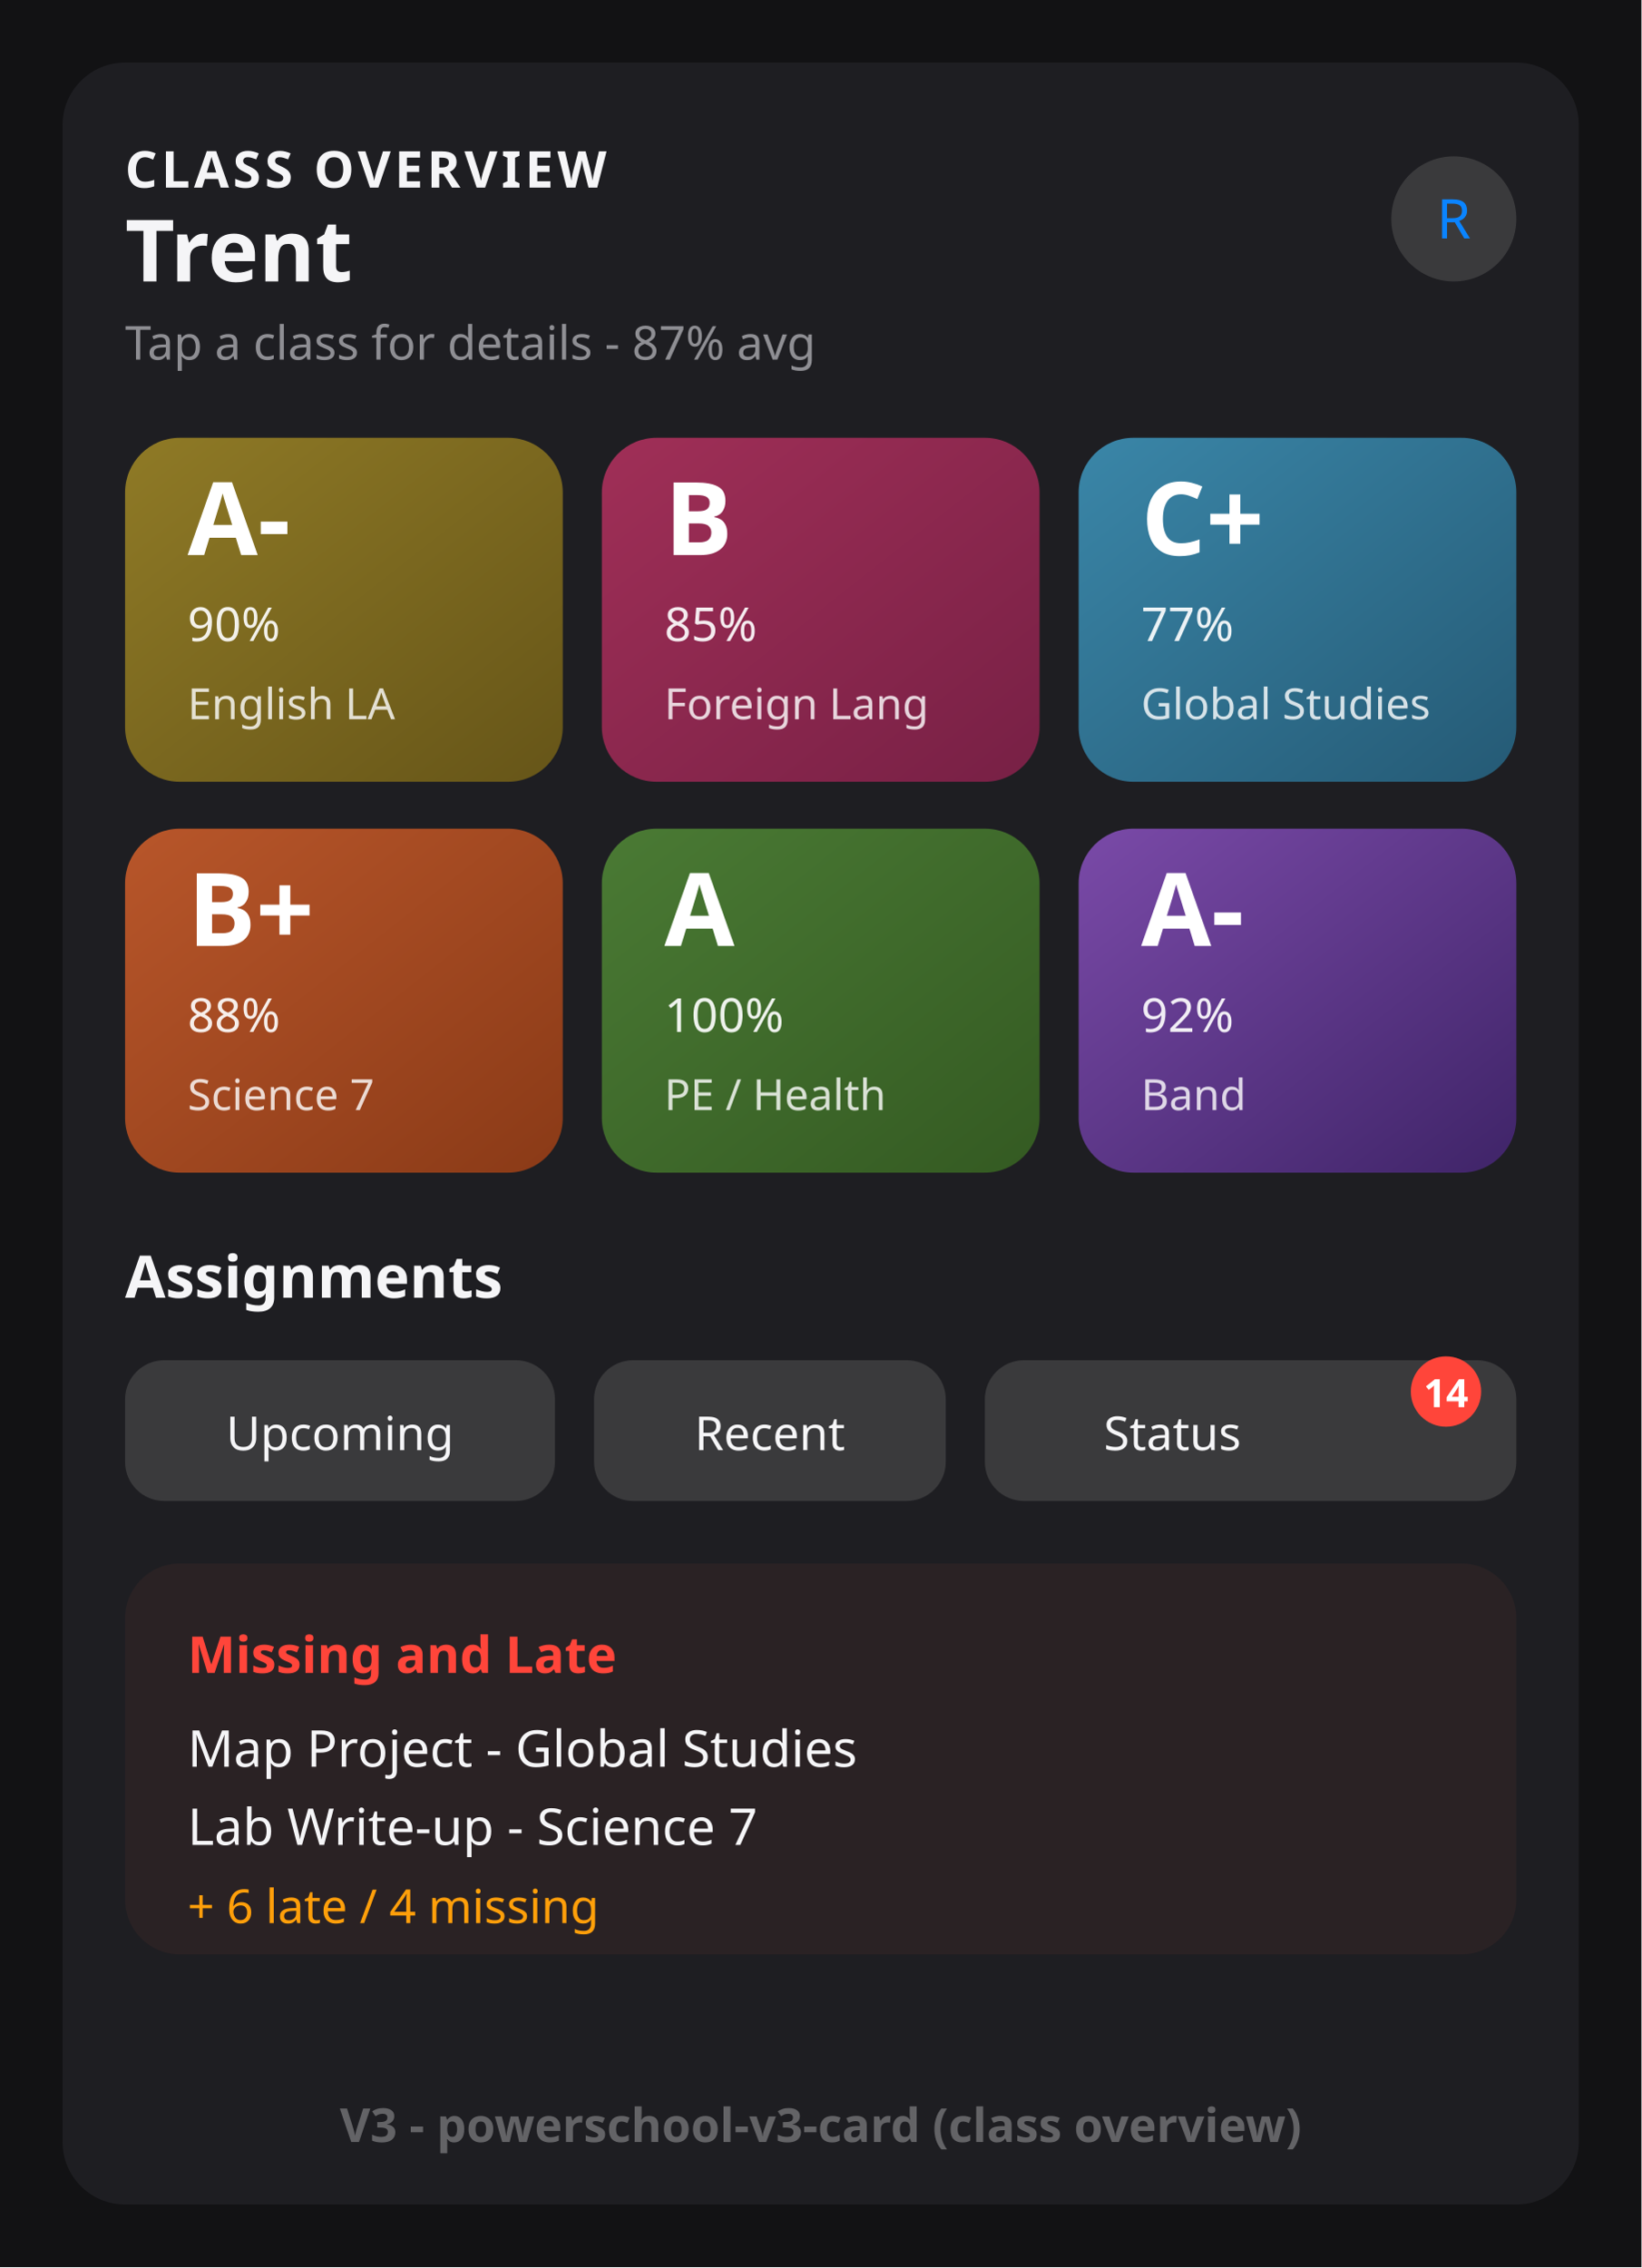
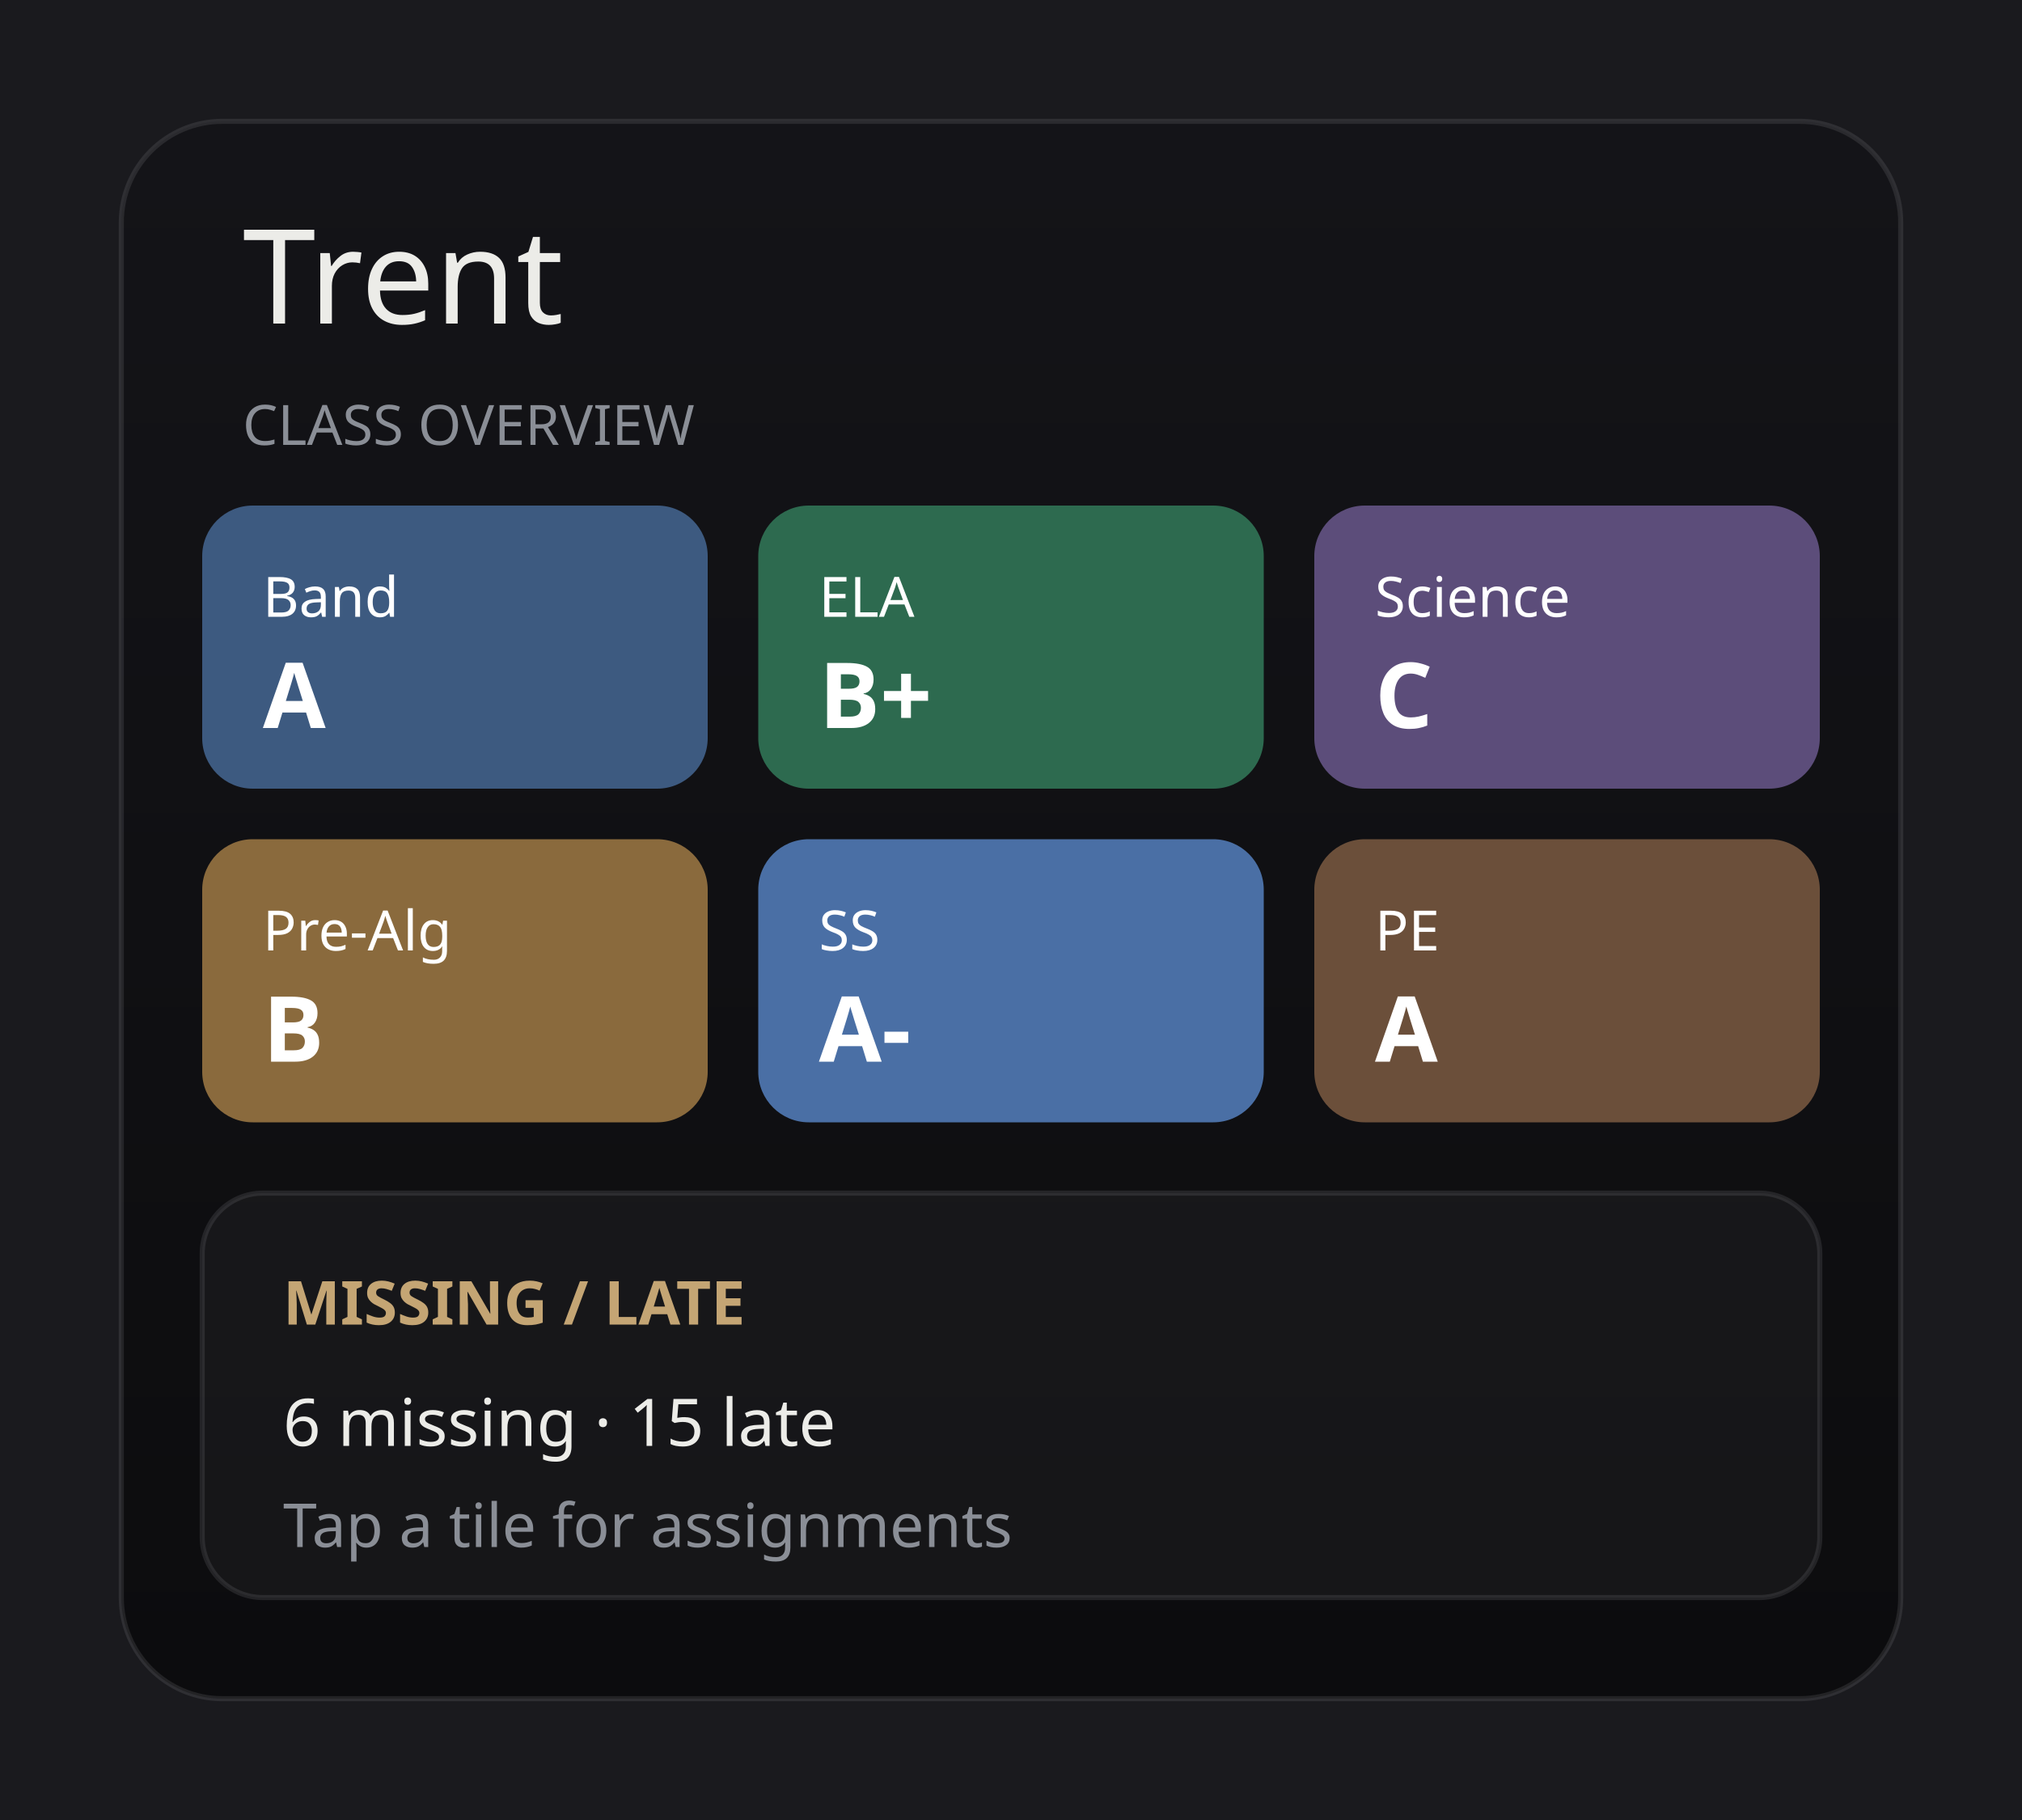
- <svg xmlns="http://www.w3.org/2000/svg" width="420" height="580" viewBox="0 0 420 580">
+ <svg xmlns="http://www.w3.org/2000/svg" width="400" height="360" viewBox="0 0 400 360">
  <defs>
-     <linearGradient id="v3a" x1="0" y1="0" x2="1" y2="1">
-       <stop offset="0%" stop-color="#8f7a26" />
-       <stop offset="100%" stop-color="#665518" />
-     </linearGradient>
-     <linearGradient id="v3b" x1="0" y1="0" x2="1" y2="1">
-       <stop offset="0%" stop-color="#a02f57" />
-       <stop offset="100%" stop-color="#772045" />
-     </linearGradient>
-     <linearGradient id="v3c" x1="0" y1="0" x2="1" y2="1">
-       <stop offset="0%" stop-color="#3a86a8" />
-       <stop offset="100%" stop-color="#255a75" />
-     </linearGradient>
-     <linearGradient id="v3d" x1="0" y1="0" x2="1" y2="1">
-       <stop offset="0%" stop-color="#b8562a" />
-       <stop offset="100%" stop-color="#8a3a17" />
-     </linearGradient>
-     <linearGradient id="v3e" x1="0" y1="0" x2="1" y2="1">
-       <stop offset="0%" stop-color="#4a7a34" />
-       <stop offset="100%" stop-color="#345a22" />
-     </linearGradient>
-     <linearGradient id="v3f" x1="0" y1="0" x2="1" y2="1">
-       <stop offset="0%" stop-color="#7a4aa8" />
-       <stop offset="100%" stop-color="#3f2468" />
+     <linearGradient id="bg" x1="0" y1="0" x2="0" y2="1">
+       <stop offset="0%" stop-color="#141418" />
+       <stop offset="100%" stop-color="#0c0c0e" />
    </linearGradient>
  </defs>
-   <rect width="420" height="580" fill="#121214" />
-   <rect x="16" y="16" width="388" height="548" rx="16" fill="#1e1e22" />
-   <text x="32" y="48" fill="#f5f5f7" font-family="system-ui,sans-serif" font-size="13" font-weight="600" letter-spacing="1">CLASS OVERVIEW</text>
-   <text x="32" y="72" fill="#f5f5f7" font-family="system-ui,sans-serif" font-size="22" font-weight="700">Trent</text>
-   <text x="32" y="92" fill="#8e8e93" font-family="system-ui,sans-serif" font-size="12">Tap a class for details - 87% avg</text>
-   <circle cx="372" cy="56" r="16" fill="#3a3a3c" />
-   <text x="372" y="61" text-anchor="middle" fill="#0a84ff" font-family="system-ui,sans-serif" font-size="14">R</text>
-   <rect x="32" y="112" width="112" height="88" rx="14" fill="url(#v3a)" />
-   <text x="48" y="142" fill="#fff" font-family="system-ui,sans-serif" font-size="26" font-weight="700">A-</text>
-   <text x="48" y="164" fill="#ffffff" font-family="system-ui,sans-serif" font-size="12" opacity="0.9">90%</text>
-   <text x="48" y="184" fill="#ffffff" font-family="system-ui,sans-serif" font-size="11" opacity="0.8">English LA</text>
-   <rect x="154" y="112" width="112" height="88" rx="14" fill="url(#v3b)" />
-   <text x="170" y="142" fill="#fff" font-family="system-ui,sans-serif" font-size="26" font-weight="700">B</text>
-   <text x="170" y="164" fill="#ffffff" font-family="system-ui,sans-serif" font-size="12" opacity="0.9">85%</text>
-   <text x="170" y="184" fill="#ffffff" font-family="system-ui,sans-serif" font-size="11" opacity="0.8">Foreign Lang</text>
-   <rect x="276" y="112" width="112" height="88" rx="14" fill="url(#v3c)" />
-   <text x="292" y="142" fill="#fff" font-family="system-ui,sans-serif" font-size="26" font-weight="700">C+</text>
-   <text x="292" y="164" fill="#ffffff" font-family="system-ui,sans-serif" font-size="12" opacity="0.9">77%</text>
-   <text x="292" y="184" fill="#ffffff" font-family="system-ui,sans-serif" font-size="11" opacity="0.8">Global Studies</text>
-   <rect x="32" y="212" width="112" height="88" rx="14" fill="url(#v3d)" />
-   <text x="48" y="242" fill="#fff" font-family="system-ui,sans-serif" font-size="26" font-weight="700">B+</text>
-   <text x="48" y="264" fill="#ffffff" font-family="system-ui,sans-serif" font-size="12" opacity="0.9">88%</text>
-   <text x="48" y="284" fill="#ffffff" font-family="system-ui,sans-serif" font-size="11" opacity="0.8">Science 7</text>
-   <rect x="154" y="212" width="112" height="88" rx="14" fill="url(#v3e)" />
-   <text x="170" y="242" fill="#fff" font-family="system-ui,sans-serif" font-size="26" font-weight="700">A</text>
-   <text x="170" y="264" fill="#ffffff" font-family="system-ui,sans-serif" font-size="12" opacity="0.9">100%</text>
-   <text x="170" y="284" fill="#ffffff" font-family="system-ui,sans-serif" font-size="11" opacity="0.8">PE / Health</text>
-   <rect x="276" y="212" width="112" height="88" rx="14" fill="url(#v3f)" />
-   <text x="292" y="242" fill="#fff" font-family="system-ui,sans-serif" font-size="26" font-weight="700">A-</text>
-   <text x="292" y="264" fill="#ffffff" font-family="system-ui,sans-serif" font-size="12" opacity="0.9">92%</text>
-   <text x="292" y="284" fill="#ffffff" font-family="system-ui,sans-serif" font-size="11" opacity="0.8">Band</text>
-   <text x="32" y="332" fill="#f5f5f7" font-family="system-ui,sans-serif" font-size="15" font-weight="600">Assignments</text>
-   <rect x="32" y="348" width="110" height="36" rx="10" fill="#3a3a3c" />
-   <text x="87" y="371" text-anchor="middle" fill="#f5f5f7" font-family="system-ui,sans-serif" font-size="12">Upcoming</text>
-   <rect x="152" y="348" width="90" height="36" rx="10" fill="#3a3a3c" />
-   <text x="197" y="371" text-anchor="middle" fill="#f5f5f7" font-family="system-ui,sans-serif" font-size="12">Recent</text>
-   <rect x="252" y="348" width="136" height="36" rx="10" fill="#3a3a3c" />
-   <text x="300" y="371" text-anchor="middle" fill="#f5f5f7" font-family="system-ui,sans-serif" font-size="12">Status</text>
-   <circle cx="370" cy="356" r="9" fill="#ff453a" />
-   <text x="370" y="360" text-anchor="middle" fill="#fff" font-family="system-ui,sans-serif" font-size="10" font-weight="700">14</text>
-   <rect x="32" y="400" width="356" height="100" rx="14" fill="#2a2224" />
-   <text x="48" y="428" fill="#ff453a" font-family="system-ui,sans-serif" font-size="13" font-weight="600">Missing and Late</text>
-   <text x="48" y="452" fill="#f5f5f7" font-family="system-ui,sans-serif" font-size="13">Map Project - Global Studies</text>
-   <text x="48" y="472" fill="#f5f5f7" font-family="system-ui,sans-serif" font-size="13">Lab Write-up - Science 7</text>
-   <text x="48" y="492" fill="#ff9f0a" font-family="system-ui,sans-serif" font-size="12">+ 6 late / 4 missing</text>
-   <text x="210" y="548" text-anchor="middle" fill="#636366" font-family="system-ui,sans-serif" font-size="12" font-weight="600">V3 - powerschool-v3-card (class overview)</text>
+   <rect width="400" height="360" fill="#1a1a1e" />
+   <rect x="24" y="24" width="352" height="312" rx="20" fill="url(#bg)" stroke="rgba(200,204,212,0.12)" />
+   <text x="48" y="64" fill="#ecece8" font-family="system-ui" font-size="26" font-weight="500">Trent</text>
+   <text x="48" y="88" fill="#8a8e96" font-family="system-ui" font-size="11">CLASS OVERVIEW</text>
+   <rect x="40" y="100" width="100" height="56" rx="10" fill="#3d5a80" />
+   <text x="52" y="122" fill="#fff" font-family="system-ui" font-size="11">Band</text>
+   <text x="52" y="144" fill="#fff" font-family="system-ui" font-size="18" font-weight="600">A</text>
+   <rect x="150" y="100" width="100" height="56" rx="10" fill="#2d6a4f" />
+   <text x="162" y="122" fill="#fff" font-family="system-ui" font-size="11">ELA</text>
+   <text x="162" y="144" fill="#fff" font-family="system-ui" font-size="18" font-weight="600">B+</text>
+   <rect x="260" y="100" width="100" height="56" rx="10" fill="#5c4d7a" />
+   <text x="272" y="122" fill="#fff" font-family="system-ui" font-size="11">Science</text>
+   <text x="272" y="144" fill="#fff" font-family="system-ui" font-size="18" font-weight="600">C</text>
+   <rect x="40" y="166" width="100" height="56" rx="10" fill="#8a6a3d" />
+   <text x="52" y="188" fill="#fff" font-family="system-ui" font-size="11">Pre-Alg</text>
+   <text x="52" y="210" fill="#fff" font-family="system-ui" font-size="18" font-weight="600">B</text>
+   <rect x="150" y="166" width="100" height="56" rx="10" fill="#4a6fa5" />
+   <text x="162" y="188" fill="#fff" font-family="system-ui" font-size="11">SS</text>
+   <text x="162" y="210" fill="#fff" font-family="system-ui" font-size="18" font-weight="600">A-</text>
+   <rect x="260" y="166" width="100" height="56" rx="10" fill="#6b4f3a" />
+   <text x="272" y="188" fill="#fff" font-family="system-ui" font-size="11">PE</text>
+   <text x="272" y="210" fill="#fff" font-family="system-ui" font-size="18" font-weight="600">A</text>
+   <rect x="40" y="236" width="320" height="80" rx="12" fill="rgba(255,255,255,0.04)" stroke="rgba(200,204,212,0.12)" />
+   <text x="56" y="262" fill="#c4a574" font-family="system-ui" font-size="12" font-weight="600">MISSING / LATE</text>
+   <text x="56" y="286" fill="#ecece8" font-family="system-ui" font-size="13">6 missing · 15 late</text>
+   <text x="56" y="306" fill="#8a8e96" font-family="system-ui" font-size="12">Tap a tile for assignments</text>
</svg>
